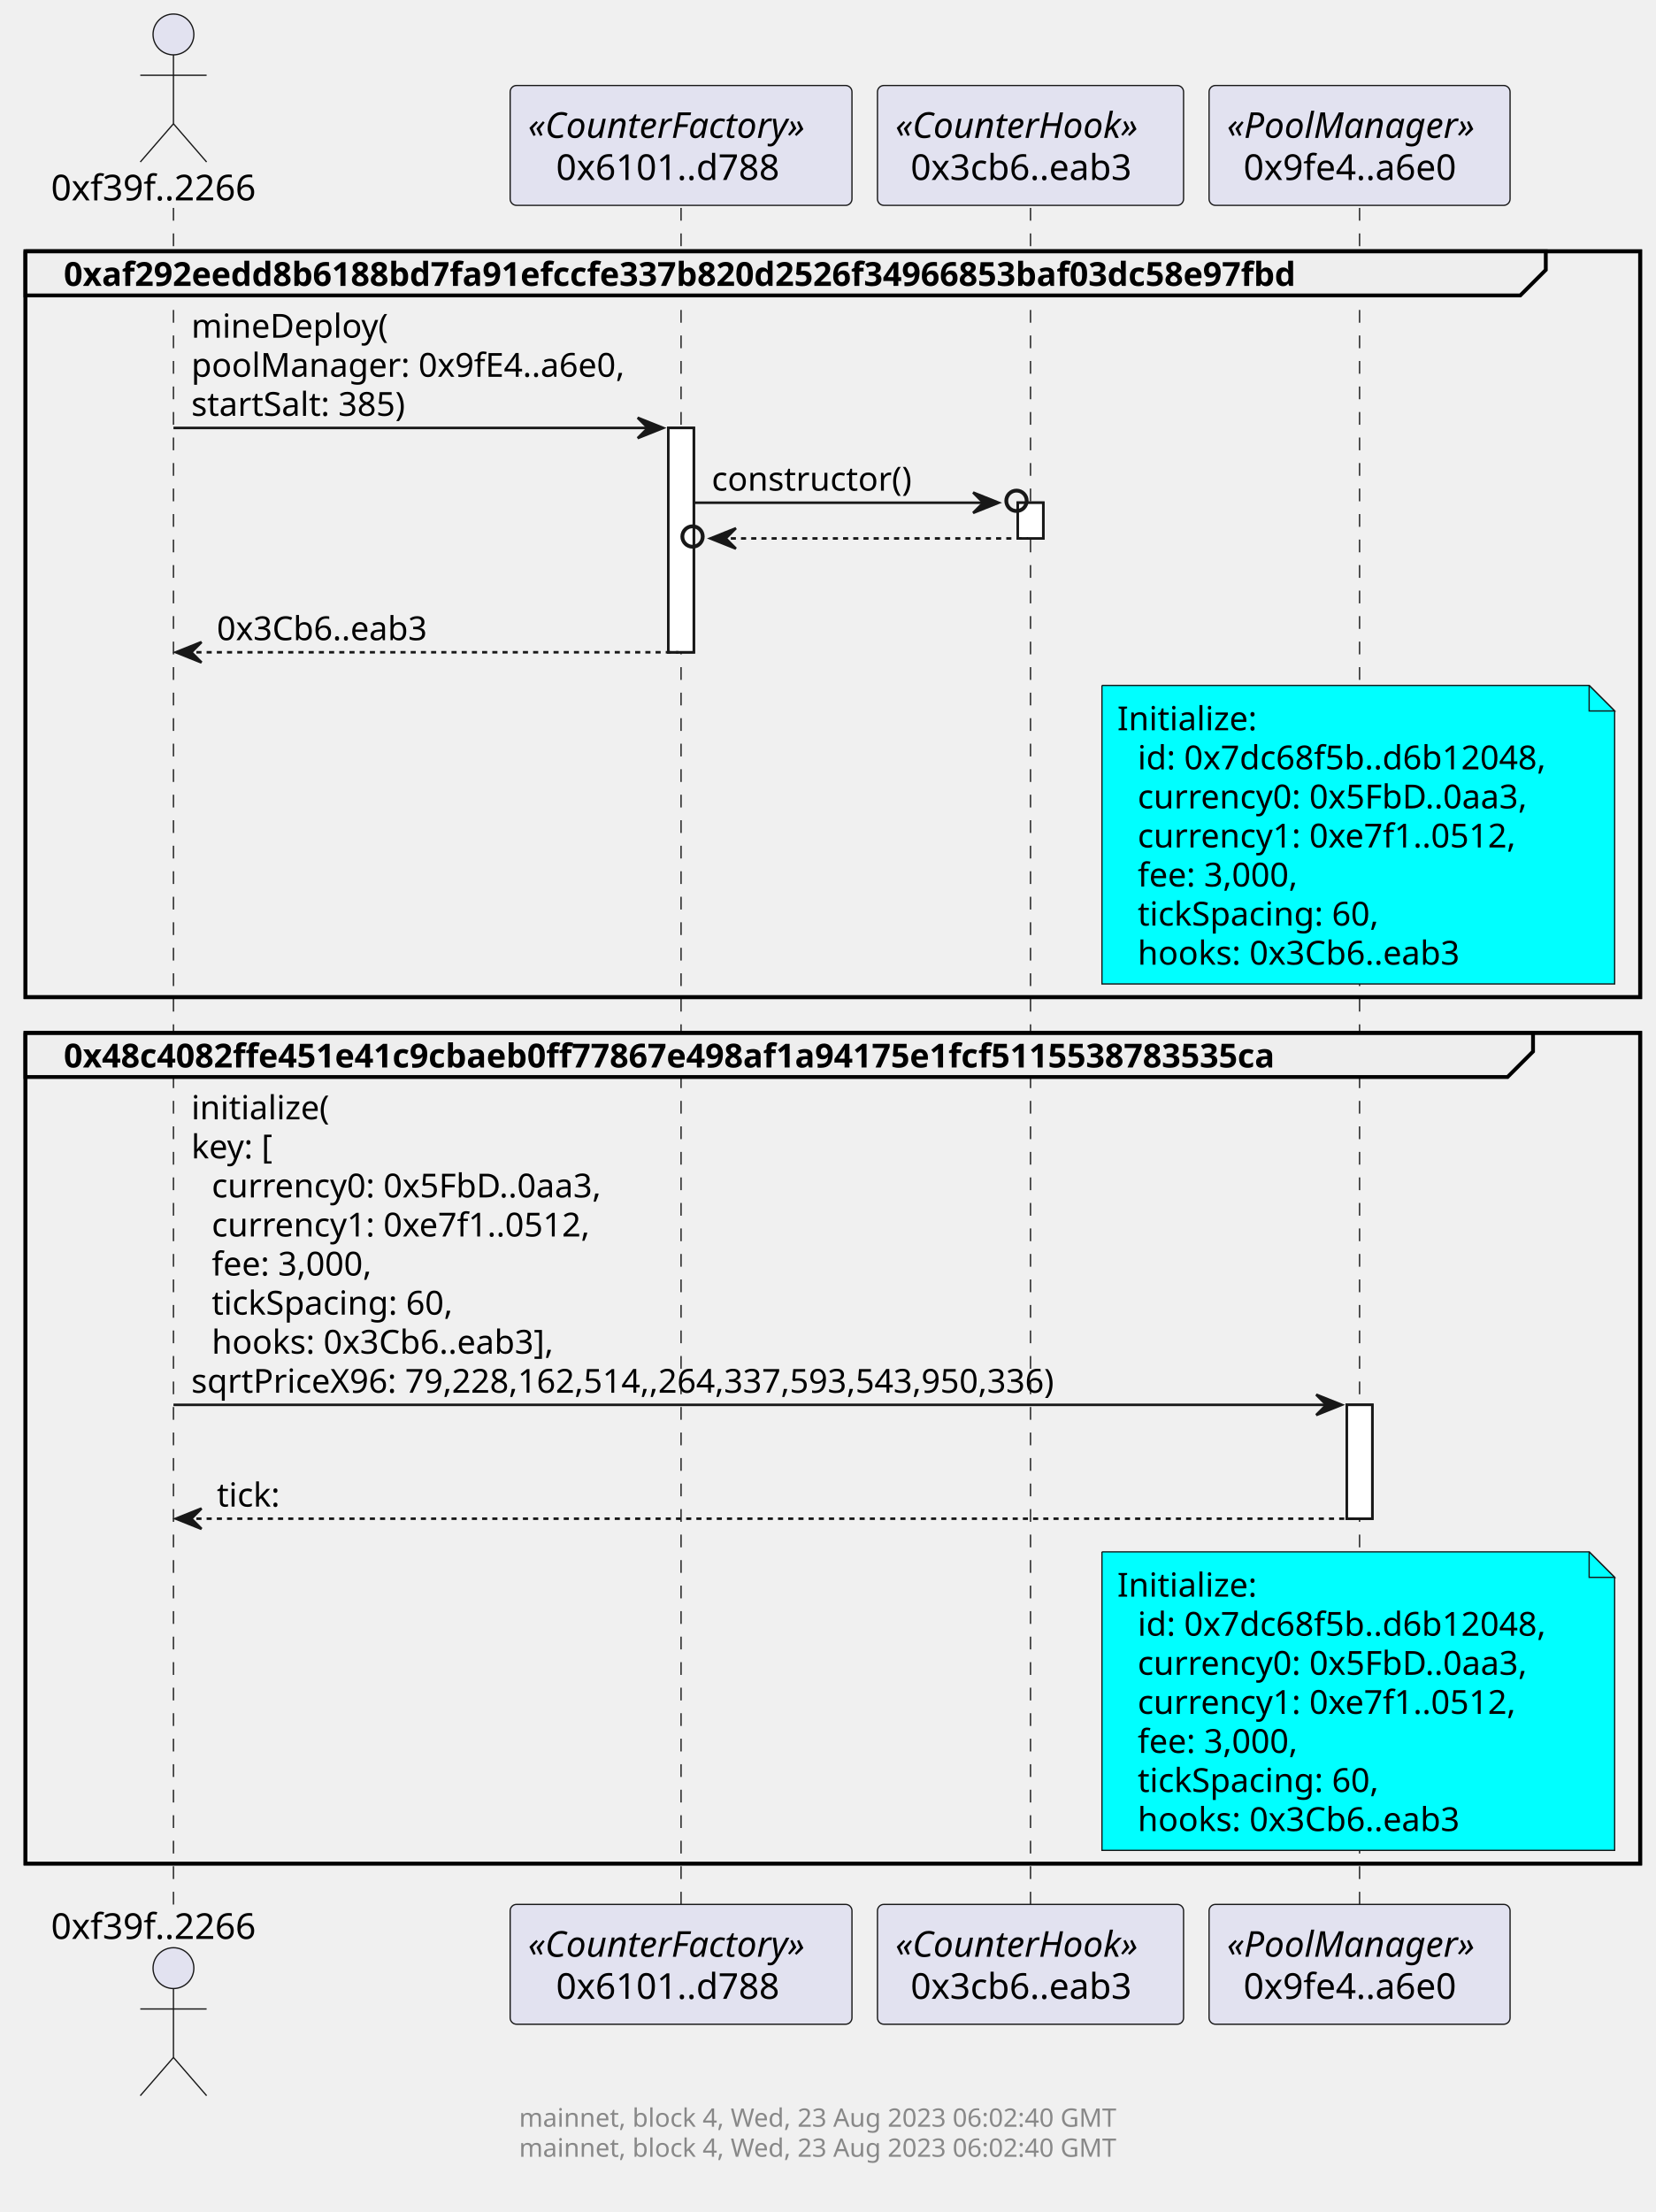
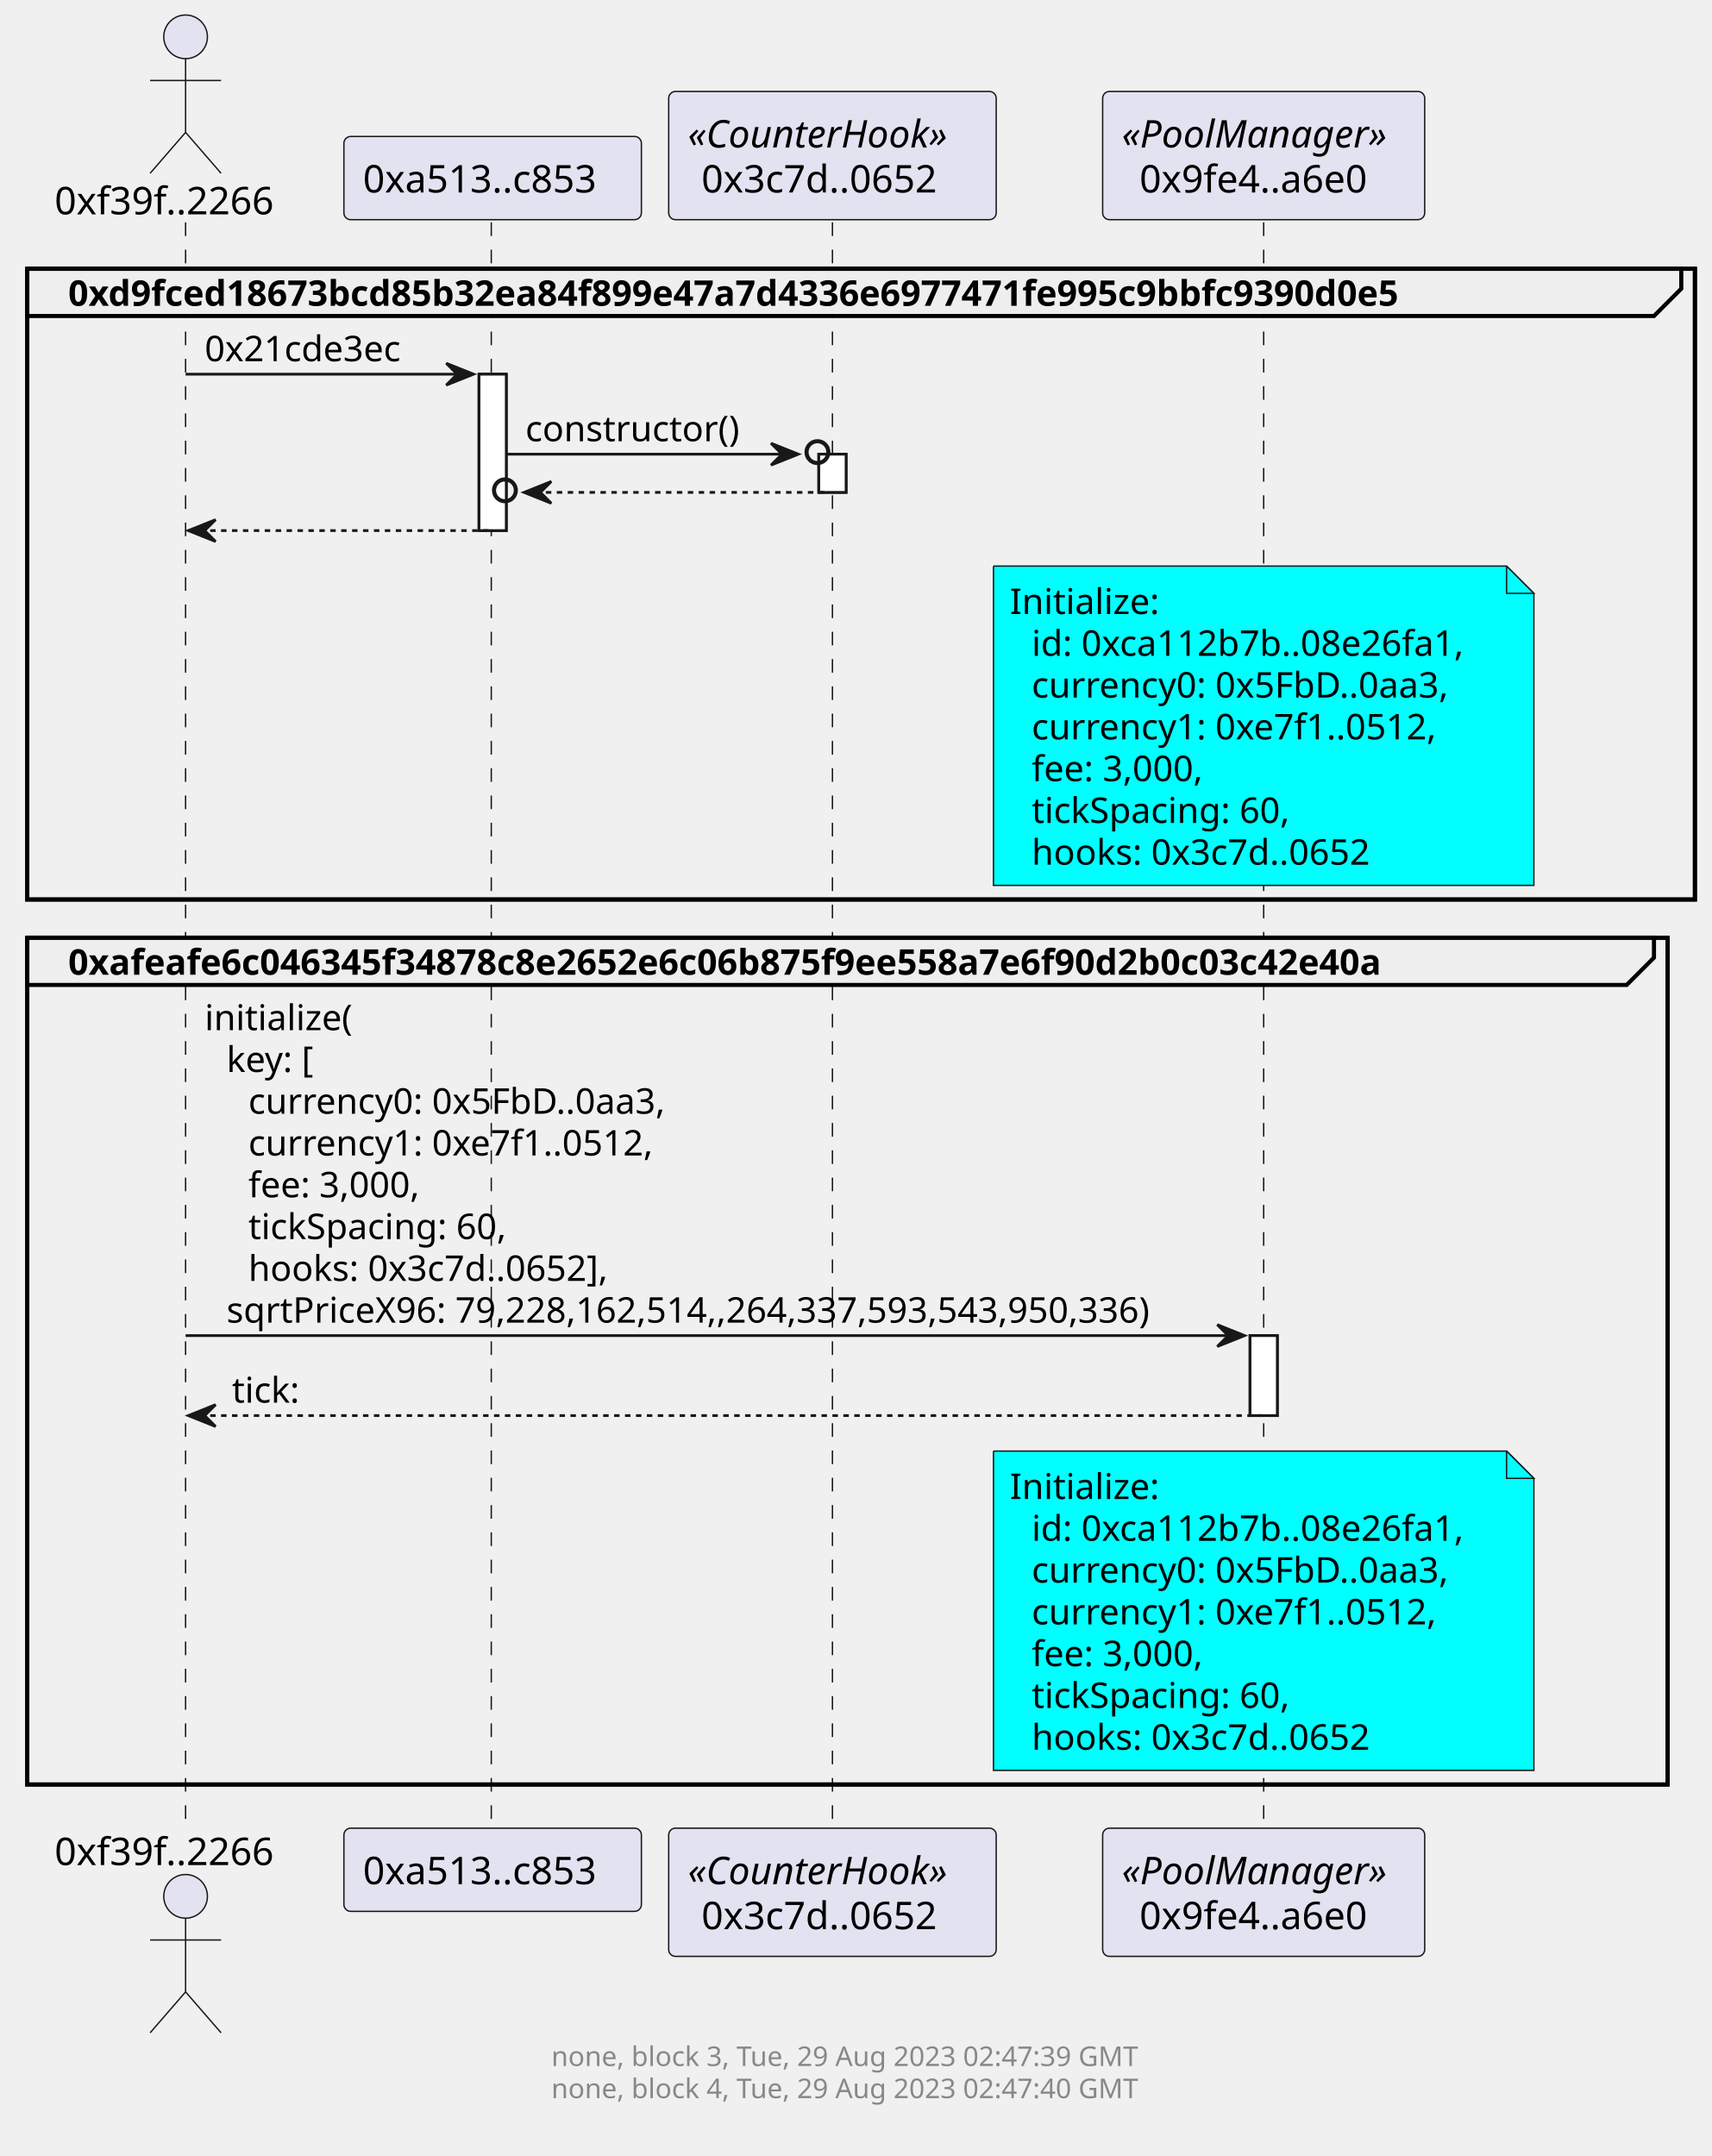
- <svg xmlns="http://www.w3.org/2000/svg" contentStyleType="text/css" height="867px" preserveAspectRatio="none" style="width:649px;height:867px;background:#FFFFFF;" version="1.1" viewBox="0 0 649 867" width="649px" zoomAndPan="magnify">
+ <svg xmlns="http://www.w3.org/2000/svg" contentStyleType="text/css" height="790px" preserveAspectRatio="none" style="width:627px;height:790px;background:#FFFFFF;" version="1.1" viewBox="0 0 627 790" width="627px" zoomAndPan="magnify">
  <defs />
  <g>
-     <rect fill="#FFFFFF" height="87.932" style="stroke:#181818;stroke-width:1.0;" width="10" x="262" y="167.731" />
-     <rect fill="#FFFFFF" height="14" style="stroke:#181818;stroke-width:1.0;" width="10" x="399" y="197.041" />
-     <rect fill="#FFFFFF" height="44.621" style="stroke:#181818;stroke-width:1.0;" width="10" x="528" y="550.631" />
-     <rect fill="none" height="292.348" style="stroke:#000000;stroke-width:1.5;" width="633" x="10" y="98.488" />
-     <rect fill="none" height="325.59" style="stroke:#000000;stroke-width:1.5;" width="633" x="10" y="404.836" />
-     <line style="stroke:#181818;stroke-width:0.5;stroke-dasharray:5.0,5.0;" x1="68" x2="68" y1="81.488" y2="747.426" />
-     <line style="stroke:#181818;stroke-width:0.5;stroke-dasharray:5.0,5.0;" x1="267" x2="267" y1="81.488" y2="747.426" />
-     <line style="stroke:#181818;stroke-width:0.5;stroke-dasharray:5.0,5.0;" x1="404" x2="404" y1="81.488" y2="747.426" />
-     <line style="stroke:#181818;stroke-width:0.5;stroke-dasharray:5.0,5.0;" x1="533" x2="533" y1="81.488" y2="747.426" />
+     <rect fill="#FFFFFF" height="57.31" style="stroke:#181818;stroke-width:1.0;" width="10" x="175.5" y="137.109" />
+     <rect fill="#FFFFFF" height="14" style="stroke:#181818;stroke-width:1.0;" width="10" x="300" y="166.42" />
+     <rect fill="#FFFFFF" height="29.311" style="stroke:#181818;stroke-width:1.0;" width="10" x="458" y="489.389" />
+     <rect fill="none" height="231.106" style="stroke:#000000;stroke-width:1.5;" width="611" x="10" y="98.488" />
+     <rect fill="none" height="310.279" style="stroke:#000000;stroke-width:1.5;" width="601" x="10" y="343.594" />
+     <line style="stroke:#181818;stroke-width:0.5;stroke-dasharray:5.0,5.0;" x1="68" x2="68" y1="81.488" y2="670.873" />
+     <line style="stroke:#181818;stroke-width:0.5;stroke-dasharray:5.0,5.0;" x1="180" x2="180" y1="81.488" y2="670.873" />
+     <line style="stroke:#181818;stroke-width:0.5;stroke-dasharray:5.0,5.0;" x1="305" x2="305" y1="81.488" y2="670.873" />
+     <line style="stroke:#181818;stroke-width:0.5;stroke-dasharray:5.0,5.0;" x1="463" x2="463" y1="81.488" y2="670.873" />
    <text fill="#000000" font-family="sans-serif" font-size="14" lengthAdjust="spacing" textLength="90" x="20" y="78.535">0xf39f..2266</text>
    <ellipse cx="68" cy="13.5" fill="#E2E2F0" rx="8" ry="8" style="stroke:#181818;stroke-width:0.5;" />
    <path d="M68,21.5 L68,48.5 M55,29.5 L81,29.5 M68,48.5 L55,63.5 M68,48.5 L81,63.5 " fill="none" style="stroke:#181818;stroke-width:0.5;" />
-     <text fill="#000000" font-family="sans-serif" font-size="14" lengthAdjust="spacing" textLength="90" x="20" y="759.961">0xf39f..2266</text>
-     <ellipse cx="68" cy="771.414" fill="#E2E2F0" rx="8" ry="8" style="stroke:#181818;stroke-width:0.5;" />
-     <path d="M68,779.414 L68,806.414 M55,787.414 L81,787.414 M68,806.414 L55,821.414 M68,806.414 L81,821.414 " fill="none" style="stroke:#181818;stroke-width:0.5;" />
-     <rect fill="#E2E2F0" height="46.977" rx="2.5" ry="2.5" style="stroke:#181818;stroke-width:0.5;" width="134" x="200" y="33.512" />
-     <text fill="#000000" font-family="sans-serif" font-size="14" font-style="italic" lengthAdjust="spacing" textLength="120" x="207" y="54.047">«CounterFactory»</text>
-     <text fill="#000000" font-family="sans-serif" font-size="14" lengthAdjust="spacing" textLength="98" x="218" y="70.535">0x6101..d788</text>
-     <rect fill="#E2E2F0" height="46.977" rx="2.5" ry="2.5" style="stroke:#181818;stroke-width:0.5;" width="134" x="200" y="746.426" />
-     <text fill="#000000" font-family="sans-serif" font-size="14" font-style="italic" lengthAdjust="spacing" textLength="120" x="207" y="766.961">«CounterFactory»</text>
-     <text fill="#000000" font-family="sans-serif" font-size="14" lengthAdjust="spacing" textLength="98" x="218" y="783.449">0x6101..d788</text>
-     <rect fill="#E2E2F0" height="46.977" rx="2.5" ry="2.5" style="stroke:#181818;stroke-width:0.5;" width="120" x="344" y="33.512" />
-     <text fill="#000000" font-family="sans-serif" font-size="14" font-style="italic" lengthAdjust="spacing" textLength="106" x="351" y="54.047">«CounterHook»</text>
-     <text fill="#000000" font-family="sans-serif" font-size="14" lengthAdjust="spacing" textLength="94" x="357" y="70.535">0x3cb6..eab3</text>
-     <rect fill="#E2E2F0" height="46.977" rx="2.5" ry="2.5" style="stroke:#181818;stroke-width:0.5;" width="120" x="344" y="746.426" />
-     <text fill="#000000" font-family="sans-serif" font-size="14" font-style="italic" lengthAdjust="spacing" textLength="106" x="351" y="766.961">«CounterHook»</text>
-     <text fill="#000000" font-family="sans-serif" font-size="14" lengthAdjust="spacing" textLength="94" x="357" y="783.449">0x3cb6..eab3</text>
-     <rect fill="#E2E2F0" height="46.977" rx="2.5" ry="2.5" style="stroke:#181818;stroke-width:0.5;" width="118" x="474" y="33.512" />
-     <text fill="#000000" font-family="sans-serif" font-size="14" font-style="italic" lengthAdjust="spacing" textLength="104" x="481" y="54.047">«PoolManager»</text>
-     <text fill="#000000" font-family="sans-serif" font-size="14" lengthAdjust="spacing" textLength="91" x="487.5" y="70.535">0x9fe4..a6e0</text>
-     <rect fill="#E2E2F0" height="46.977" rx="2.5" ry="2.5" style="stroke:#181818;stroke-width:0.5;" width="118" x="474" y="746.426" />
-     <text fill="#000000" font-family="sans-serif" font-size="14" font-style="italic" lengthAdjust="spacing" textLength="104" x="481" y="766.961">«PoolManager»</text>
-     <text fill="#000000" font-family="sans-serif" font-size="14" lengthAdjust="spacing" textLength="91" x="487.5" y="783.449">0x9fe4..a6e0</text>
-     <rect fill="#FFFFFF" height="87.932" style="stroke:#181818;stroke-width:1.0;" width="10" x="262" y="167.731" />
-     <rect fill="#FFFFFF" height="14" style="stroke:#181818;stroke-width:1.0;" width="10" x="399" y="197.041" />
-     <rect fill="#FFFFFF" height="44.621" style="stroke:#181818;stroke-width:1.0;" width="10" x="528" y="550.631" />
-     <path d="M10,98.488 L606,98.488 L606,105.799 L596,115.799 L10,115.799 L10,98.488 " fill="#EEEEEE" style="stroke:#000000;stroke-width:1.5;" />
-     <rect fill="none" height="292.348" style="stroke:#000000;stroke-width:1.5;" width="633" x="10" y="98.488" />
-     <text fill="#000000" font-family="sans-serif" font-size="13" font-weight="bold" lengthAdjust="spacing" textLength="551" x="25" y="112.057">0xaf292eedd8b6188bd7fa91efccfe337b820d2526f34966853baf03dc58e97fbd</text>
-     <polygon fill="#181818" points="250,163.731,260,167.731,250,171.731,254,167.731" style="stroke:#181818;stroke-width:1.0;" />
-     <line style="stroke:#181818;stroke-width:1.0;" x1="68" x2="256" y1="167.731" y2="167.731" />
-     <text fill="#000000" font-family="sans-serif" font-size="13" lengthAdjust="spacing" textLength="79" x="75" y="132.367">mineDeploy(</text>
-     <text fill="#000000" font-family="sans-serif" font-size="13" lengthAdjust="spacing" textLength="175" x="75" y="147.678">poolManager: 0x9fE4..a6e0,</text>
-     <text fill="#000000" font-family="sans-serif" font-size="13" lengthAdjust="spacing" textLength="88" x="75" y="162.988">startSalt: 385)</text>
-     <ellipse cx="398.5" cy="196.291" fill="none" rx="4" ry="4" style="stroke:#181818;stroke-width:1.5;" />
-     <polygon fill="#181818" points="381.5,193.041,391.5,197.041,381.5,201.041,385.5,197.041" style="stroke:#181818;stroke-width:1.0;" />
-     <line style="stroke:#181818;stroke-width:1.0;" x1="272" x2="387.5" y1="197.041" y2="197.041" />
-     <text fill="#000000" font-family="sans-serif" font-size="13" lengthAdjust="spacing" textLength="81" x="279" y="192.299">constructor()</text>
-     <ellipse cx="271.5" cy="210.291" fill="none" rx="4" ry="4" style="stroke:#181818;stroke-width:1.5;" />
-     <polygon fill="#181818" points="288.5,207.041,278.5,211.041,288.5,215.041,284.5,211.041" style="stroke:#181818;stroke-width:1.0;" />
-     <line style="stroke:#181818;stroke-width:1.0;stroke-dasharray:2.0,2.0;" x1="286.5" x2="403" y1="211.041" y2="211.041" />
-     <polygon fill="#181818" points="79,251.662,69,255.662,79,259.662,75,255.662" style="stroke:#181818;stroke-width:1.0;" />
-     <line style="stroke:#181818;stroke-width:1.0;stroke-dasharray:2.0,2.0;" x1="73" x2="266" y1="255.662" y2="255.662" />
-     <text fill="#000000" font-family="sans-serif" font-size="13" lengthAdjust="spacing" textLength="4" x="85" y="235.609"> </text>
-     <text fill="#000000" font-family="sans-serif" font-size="13" lengthAdjust="spacing" textLength="87" x="85" y="250.92">0x3Cb6..eab3</text>
-     <path d="M432,268.662 L432,385.662 L633,385.662 L633,278.662 L623,268.662 L432,268.662 " fill="#00FFFF" style="stroke:#181818;stroke-width:0.5;" />
-     <path d="M623,268.662 L623,278.662 L633,278.662 L623,268.662 " fill="#00FFFF" style="stroke:#181818;stroke-width:0.5;" />
-     <text fill="#000000" font-family="sans-serif" font-size="13" lengthAdjust="spacing" textLength="58" x="438" y="286.231">Initialize:</text>
-     <text fill="#000000" font-family="sans-serif" font-size="13" lengthAdjust="spacing" textLength="172" x="446" y="301.541">id: 0x7dc68f5b..d6b12048,</text>
-     <text fill="#000000" font-family="sans-serif" font-size="13" lengthAdjust="spacing" textLength="161" x="446" y="316.852">currency0: 0x5FbD..0aa3,</text>
-     <text fill="#000000" font-family="sans-serif" font-size="13" lengthAdjust="spacing" textLength="158" x="446" y="332.162">currency1: 0xe7f1..0512,</text>
-     <text fill="#000000" font-family="sans-serif" font-size="13" lengthAdjust="spacing" textLength="67" x="446" y="347.473">fee: 3,000,</text>
-     <text fill="#000000" font-family="sans-serif" font-size="13" lengthAdjust="spacing" textLength="101" x="446" y="362.783">tickSpacing: 60,</text>
-     <text fill="#000000" font-family="sans-serif" font-size="13" lengthAdjust="spacing" textLength="134" x="446" y="378.094">hooks: 0x3Cb6..eab3</text>
-     <path d="M10,404.836 L601,404.836 L601,412.147 L591,422.147 L10,422.147 L10,404.836 " fill="#EEEEEE" style="stroke:#000000;stroke-width:1.5;" />
-     <rect fill="none" height="325.59" style="stroke:#000000;stroke-width:1.5;" width="633" x="10" y="404.836" />
-     <text fill="#000000" font-family="sans-serif" font-size="13" font-weight="bold" lengthAdjust="spacing" textLength="546" x="25" y="418.404">0x48c4082ffe451e41c9cbaeb0ff77867e498af1a94175e1fcf5115538783535ca</text>
-     <polygon fill="#181818" points="516,546.631,526,550.631,516,554.631,520,550.631" style="stroke:#181818;stroke-width:1.0;" />
-     <line style="stroke:#181818;stroke-width:1.0;" x1="68" x2="522" y1="550.631" y2="550.631" />
-     <text fill="#000000" font-family="sans-serif" font-size="13" lengthAdjust="spacing" textLength="58" x="75" y="438.715">initialize(</text>
-     <text fill="#000000" font-family="sans-serif" font-size="13" lengthAdjust="spacing" textLength="34" x="75" y="454.025">key: [</text>
-     <text fill="#000000" font-family="sans-serif" font-size="13" lengthAdjust="spacing" textLength="161" x="83" y="469.336">currency0: 0x5FbD..0aa3,</text>
-     <text fill="#000000" font-family="sans-serif" font-size="13" lengthAdjust="spacing" textLength="158" x="83" y="484.647">currency1: 0xe7f1..0512,</text>
-     <text fill="#000000" font-family="sans-serif" font-size="13" lengthAdjust="spacing" textLength="67" x="83" y="499.957">fee: 3,000,</text>
-     <text fill="#000000" font-family="sans-serif" font-size="13" lengthAdjust="spacing" textLength="101" x="83" y="515.268">tickSpacing: 60,</text>
-     <text fill="#000000" font-family="sans-serif" font-size="13" lengthAdjust="spacing" textLength="142" x="83" y="530.578">hooks: 0x3Cb6..eab3],</text>
-     <text fill="#000000" font-family="sans-serif" font-size="13" lengthAdjust="spacing" textLength="363" x="75" y="545.889">sqrtPriceX96: 79,228,162,514,,264,337,593,543,950,336)</text>
-     <polygon fill="#181818" points="79,591.252,69,595.252,79,599.252,75,595.252" style="stroke:#181818;stroke-width:1.0;" />
-     <line style="stroke:#181818;stroke-width:1.0;stroke-dasharray:2.0,2.0;" x1="73" x2="532" y1="595.252" y2="595.252" />
-     <text fill="#000000" font-family="sans-serif" font-size="13" lengthAdjust="spacing" textLength="4" x="85" y="575.199"> </text>
-     <text fill="#000000" font-family="sans-serif" font-size="13" lengthAdjust="spacing" textLength="28" x="85" y="590.51">tick:</text>
-     <path d="M432,608.252 L432,725.252 L633,725.252 L633,618.252 L623,608.252 L432,608.252 " fill="#00FFFF" style="stroke:#181818;stroke-width:0.5;" />
-     <path d="M623,608.252 L623,618.252 L633,618.252 L623,608.252 " fill="#00FFFF" style="stroke:#181818;stroke-width:0.5;" />
-     <text fill="#000000" font-family="sans-serif" font-size="13" lengthAdjust="spacing" textLength="58" x="438" y="625.82">Initialize:</text>
-     <text fill="#000000" font-family="sans-serif" font-size="13" lengthAdjust="spacing" textLength="172" x="446" y="641.131">id: 0x7dc68f5b..d6b12048,</text>
-     <text fill="#000000" font-family="sans-serif" font-size="13" lengthAdjust="spacing" textLength="161" x="446" y="656.441">currency0: 0x5FbD..0aa3,</text>
-     <text fill="#000000" font-family="sans-serif" font-size="13" lengthAdjust="spacing" textLength="158" x="446" y="671.752">currency1: 0xe7f1..0512,</text>
-     <text fill="#000000" font-family="sans-serif" font-size="13" lengthAdjust="spacing" textLength="67" x="446" y="687.062">fee: 3,000,</text>
-     <text fill="#000000" font-family="sans-serif" font-size="13" lengthAdjust="spacing" textLength="101" x="446" y="702.373">tickSpacing: 60,</text>
-     <text fill="#000000" font-family="sans-serif" font-size="13" lengthAdjust="spacing" textLength="134" x="446" y="717.684">hooks: 0x3Cb6..eab3</text>
-     <text fill="#888888" font-family="sans-serif" font-size="10" lengthAdjust="spacing" textLength="245" x="203.5" y="833.582">mainnet, block 4, Wed, 23 Aug 2023 06:02:40 GMT</text>
-     <text fill="#888888" font-family="sans-serif" font-size="10" lengthAdjust="spacing" textLength="245" x="203.5" y="845.359">mainnet, block 4, Wed, 23 Aug 2023 06:02:40 GMT</text>
-     <text fill="#888888" font-family="sans-serif" font-size="10" lengthAdjust="spacing" textLength="3" x="324.5" y="857.137"> </text>
+     <text fill="#000000" font-family="sans-serif" font-size="14" lengthAdjust="spacing" textLength="90" x="20" y="683.408">0xf39f..2266</text>
+     <ellipse cx="68" cy="694.861" fill="#E2E2F0" rx="8" ry="8" style="stroke:#181818;stroke-width:0.5;" />
+     <path d="M68,702.861 L68,729.861 M55,710.861 L81,710.861 M68,729.861 L55,744.861 M68,729.861 L81,744.861 " fill="none" style="stroke:#181818;stroke-width:0.5;" />
+     <rect fill="#E2E2F0" height="30.488" rx="2.5" ry="2.5" style="stroke:#181818;stroke-width:0.5;" width="109" x="126" y="50" />
+     <text fill="#000000" font-family="sans-serif" font-size="14" lengthAdjust="spacing" textLength="95" x="133" y="70.535">0xa513..c853</text>
+     <rect fill="#E2E2F0" height="30.488" rx="2.5" ry="2.5" style="stroke:#181818;stroke-width:0.5;" width="109" x="126" y="669.873" />
+     <text fill="#000000" font-family="sans-serif" font-size="14" lengthAdjust="spacing" textLength="95" x="133" y="690.408">0xa513..c853</text>
+     <rect fill="#E2E2F0" height="46.977" rx="2.5" ry="2.5" style="stroke:#181818;stroke-width:0.5;" width="120" x="245" y="33.512" />
+     <text fill="#000000" font-family="sans-serif" font-size="14" font-style="italic" lengthAdjust="spacing" textLength="106" x="252" y="54.047">«CounterHook»</text>
+     <text fill="#000000" font-family="sans-serif" font-size="14" lengthAdjust="spacing" textLength="96" x="257" y="70.535">0x3c7d..0652</text>
+     <rect fill="#E2E2F0" height="46.977" rx="2.5" ry="2.5" style="stroke:#181818;stroke-width:0.5;" width="120" x="245" y="669.873" />
+     <text fill="#000000" font-family="sans-serif" font-size="14" font-style="italic" lengthAdjust="spacing" textLength="106" x="252" y="690.408">«CounterHook»</text>
+     <text fill="#000000" font-family="sans-serif" font-size="14" lengthAdjust="spacing" textLength="96" x="257" y="706.896">0x3c7d..0652</text>
+     <rect fill="#E2E2F0" height="46.977" rx="2.5" ry="2.5" style="stroke:#181818;stroke-width:0.5;" width="118" x="404" y="33.512" />
+     <text fill="#000000" font-family="sans-serif" font-size="14" font-style="italic" lengthAdjust="spacing" textLength="104" x="411" y="54.047">«PoolManager»</text>
+     <text fill="#000000" font-family="sans-serif" font-size="14" lengthAdjust="spacing" textLength="91" x="417.5" y="70.535">0x9fe4..a6e0</text>
+     <rect fill="#E2E2F0" height="46.977" rx="2.5" ry="2.5" style="stroke:#181818;stroke-width:0.5;" width="118" x="404" y="669.873" />
+     <text fill="#000000" font-family="sans-serif" font-size="14" font-style="italic" lengthAdjust="spacing" textLength="104" x="411" y="690.408">«PoolManager»</text>
+     <text fill="#000000" font-family="sans-serif" font-size="14" lengthAdjust="spacing" textLength="91" x="417.5" y="706.896">0x9fe4..a6e0</text>
+     <rect fill="#FFFFFF" height="57.31" style="stroke:#181818;stroke-width:1.0;" width="10" x="175.5" y="137.109" />
+     <rect fill="#FFFFFF" height="14" style="stroke:#181818;stroke-width:1.0;" width="10" x="300" y="166.42" />
+     <rect fill="#FFFFFF" height="29.311" style="stroke:#181818;stroke-width:1.0;" width="10" x="458" y="489.389" />
+     <path d="M10,98.488 L616,98.488 L616,105.799 L606,115.799 L10,115.799 L10,98.488 " fill="#EEEEEE" style="stroke:#000000;stroke-width:1.5;" />
+     <rect fill="none" height="231.106" style="stroke:#000000;stroke-width:1.5;" width="611" x="10" y="98.488" />
+     <text fill="#000000" font-family="sans-serif" font-size="13" font-weight="bold" lengthAdjust="spacing" textLength="561" x="25" y="112.057">0xd9fced18673bcd85b32ea84f899e47a7d4336e6977471fe995c9bbfc9390d0e5</text>
+     <polygon fill="#181818" points="163.5,133.109,173.5,137.109,163.5,141.109,167.5,137.109" style="stroke:#181818;stroke-width:1.0;" />
+     <line style="stroke:#181818;stroke-width:1.0;" x1="68" x2="169.5" y1="137.109" y2="137.109" />
+     <text fill="#000000" font-family="sans-serif" font-size="13" lengthAdjust="spacing" textLength="76" x="75" y="132.367">0x21cde3ec</text>
+     <ellipse cx="299.5" cy="165.67" fill="none" rx="4" ry="4" style="stroke:#181818;stroke-width:1.5;" />
+     <polygon fill="#181818" points="282.5,162.42,292.5,166.42,282.5,170.42,286.5,166.42" style="stroke:#181818;stroke-width:1.0;" />
+     <line style="stroke:#181818;stroke-width:1.0;" x1="185.5" x2="288.5" y1="166.42" y2="166.42" />
+     <text fill="#000000" font-family="sans-serif" font-size="13" lengthAdjust="spacing" textLength="81" x="192.5" y="161.678">constructor()</text>
+     <ellipse cx="185" cy="179.67" fill="none" rx="4" ry="4" style="stroke:#181818;stroke-width:1.5;" />
+     <polygon fill="#181818" points="202,176.42,192,180.42,202,184.42,198,180.42" style="stroke:#181818;stroke-width:1.0;" />
+     <line style="stroke:#181818;stroke-width:1.0;stroke-dasharray:2.0,2.0;" x1="200" x2="304" y1="180.42" y2="180.42" />
+     <polygon fill="#181818" points="79,190.42,69,194.42,79,198.42,75,194.42" style="stroke:#181818;stroke-width:1.0;" />
+     <line style="stroke:#181818;stroke-width:1.0;stroke-dasharray:2.0,2.0;" x1="73" x2="179.5" y1="194.42" y2="194.42" />
+     <path d="M364,207.42 L364,324.42 L562,324.42 L562,217.42 L552,207.42 L364,207.42 " fill="#00FFFF" style="stroke:#181818;stroke-width:0.5;" />
+     <path d="M552,207.42 L552,217.42 L562,217.42 L552,207.42 " fill="#00FFFF" style="stroke:#181818;stroke-width:0.5;" />
+     <text fill="#000000" font-family="sans-serif" font-size="13" lengthAdjust="spacing" textLength="58" x="370" y="224.988">Initialize:</text>
+     <text fill="#000000" font-family="sans-serif" font-size="13" lengthAdjust="spacing" textLength="169" x="378" y="240.299">id: 0xca112b7b..08e26fa1,</text>
+     <text fill="#000000" font-family="sans-serif" font-size="13" lengthAdjust="spacing" textLength="161" x="378" y="255.609">currency0: 0x5FbD..0aa3,</text>
+     <text fill="#000000" font-family="sans-serif" font-size="13" lengthAdjust="spacing" textLength="158" x="378" y="270.92">currency1: 0xe7f1..0512,</text>
+     <text fill="#000000" font-family="sans-serif" font-size="13" lengthAdjust="spacing" textLength="67" x="378" y="286.231">fee: 3,000,</text>
+     <text fill="#000000" font-family="sans-serif" font-size="13" lengthAdjust="spacing" textLength="101" x="378" y="301.541">tickSpacing: 60,</text>
+     <text fill="#000000" font-family="sans-serif" font-size="13" lengthAdjust="spacing" textLength="134" x="378" y="316.852">hooks: 0x3c7d..0652</text>
+     <path d="M10,343.594 L606,343.594 L606,350.904 L596,360.904 L10,360.904 L10,343.594 " fill="#EEEEEE" style="stroke:#000000;stroke-width:1.5;" />
+     <rect fill="none" height="310.279" style="stroke:#000000;stroke-width:1.5;" width="601" x="10" y="343.594" />
+     <text fill="#000000" font-family="sans-serif" font-size="13" font-weight="bold" lengthAdjust="spacing" textLength="551" x="25" y="357.162">0xafeafe6c046345f34878c8e2652e6c06b875f9ee558a7e6f90d2b0c03c42e40a</text>
+     <polygon fill="#181818" points="446,485.389,456,489.389,446,493.389,450,489.389" style="stroke:#181818;stroke-width:1.0;" />
+     <line style="stroke:#181818;stroke-width:1.0;" x1="68" x2="452" y1="489.389" y2="489.389" />
+     <text fill="#000000" font-family="sans-serif" font-size="13" lengthAdjust="spacing" textLength="58" x="75" y="377.473">initialize(</text>
+     <text fill="#000000" font-family="sans-serif" font-size="13" lengthAdjust="spacing" textLength="34" x="83" y="392.783">key: [</text>
+     <text fill="#000000" font-family="sans-serif" font-size="13" lengthAdjust="spacing" textLength="161" x="91" y="408.094">currency0: 0x5FbD..0aa3,</text>
+     <text fill="#000000" font-family="sans-serif" font-size="13" lengthAdjust="spacing" textLength="158" x="91" y="423.404">currency1: 0xe7f1..0512,</text>
+     <text fill="#000000" font-family="sans-serif" font-size="13" lengthAdjust="spacing" textLength="67" x="91" y="438.715">fee: 3,000,</text>
+     <text fill="#000000" font-family="sans-serif" font-size="13" lengthAdjust="spacing" textLength="101" x="91" y="454.025">tickSpacing: 60,</text>
+     <text fill="#000000" font-family="sans-serif" font-size="13" lengthAdjust="spacing" textLength="142" x="91" y="469.336">hooks: 0x3c7d..0652],</text>
+     <text fill="#000000" font-family="sans-serif" font-size="13" lengthAdjust="spacing" textLength="363" x="83" y="484.647">sqrtPriceX96: 79,228,162,514,,264,337,593,543,950,336)</text>
+     <polygon fill="#181818" points="79,514.699,69,518.699,79,522.699,75,518.699" style="stroke:#181818;stroke-width:1.0;" />
+     <line style="stroke:#181818;stroke-width:1.0;stroke-dasharray:2.0,2.0;" x1="73" x2="462" y1="518.699" y2="518.699" />
+     <text fill="#000000" font-family="sans-serif" font-size="13" lengthAdjust="spacing" textLength="28" x="85" y="513.957">tick:</text>
+     <path d="M364,531.699 L364,648.699 L562,648.699 L562,541.699 L552,531.699 L364,531.699 " fill="#00FFFF" style="stroke:#181818;stroke-width:0.5;" />
+     <path d="M552,531.699 L552,541.699 L562,541.699 L552,531.699 " fill="#00FFFF" style="stroke:#181818;stroke-width:0.5;" />
+     <text fill="#000000" font-family="sans-serif" font-size="13" lengthAdjust="spacing" textLength="58" x="370" y="549.268">Initialize:</text>
+     <text fill="#000000" font-family="sans-serif" font-size="13" lengthAdjust="spacing" textLength="169" x="378" y="564.578">id: 0xca112b7b..08e26fa1,</text>
+     <text fill="#000000" font-family="sans-serif" font-size="13" lengthAdjust="spacing" textLength="161" x="378" y="579.889">currency0: 0x5FbD..0aa3,</text>
+     <text fill="#000000" font-family="sans-serif" font-size="13" lengthAdjust="spacing" textLength="158" x="378" y="595.199">currency1: 0xe7f1..0512,</text>
+     <text fill="#000000" font-family="sans-serif" font-size="13" lengthAdjust="spacing" textLength="67" x="378" y="610.51">fee: 3,000,</text>
+     <text fill="#000000" font-family="sans-serif" font-size="13" lengthAdjust="spacing" textLength="101" x="378" y="625.82">tickSpacing: 60,</text>
+     <text fill="#000000" font-family="sans-serif" font-size="13" lengthAdjust="spacing" textLength="134" x="378" y="641.131">hooks: 0x3c7d..0652</text>
+     <text fill="#888888" font-family="sans-serif" font-size="10" lengthAdjust="spacing" textLength="226" x="202" y="757.029">none, block 3, Tue, 29 Aug 2023 02:47:39 GMT</text>
+     <text fill="#888888" font-family="sans-serif" font-size="10" lengthAdjust="spacing" textLength="226" x="202" y="768.807">none, block 4, Tue, 29 Aug 2023 02:47:40 GMT</text>
+     <text fill="#888888" font-family="sans-serif" font-size="10" lengthAdjust="spacing" textLength="3" x="313.5" y="780.584"> </text>
  </g>
</svg>
